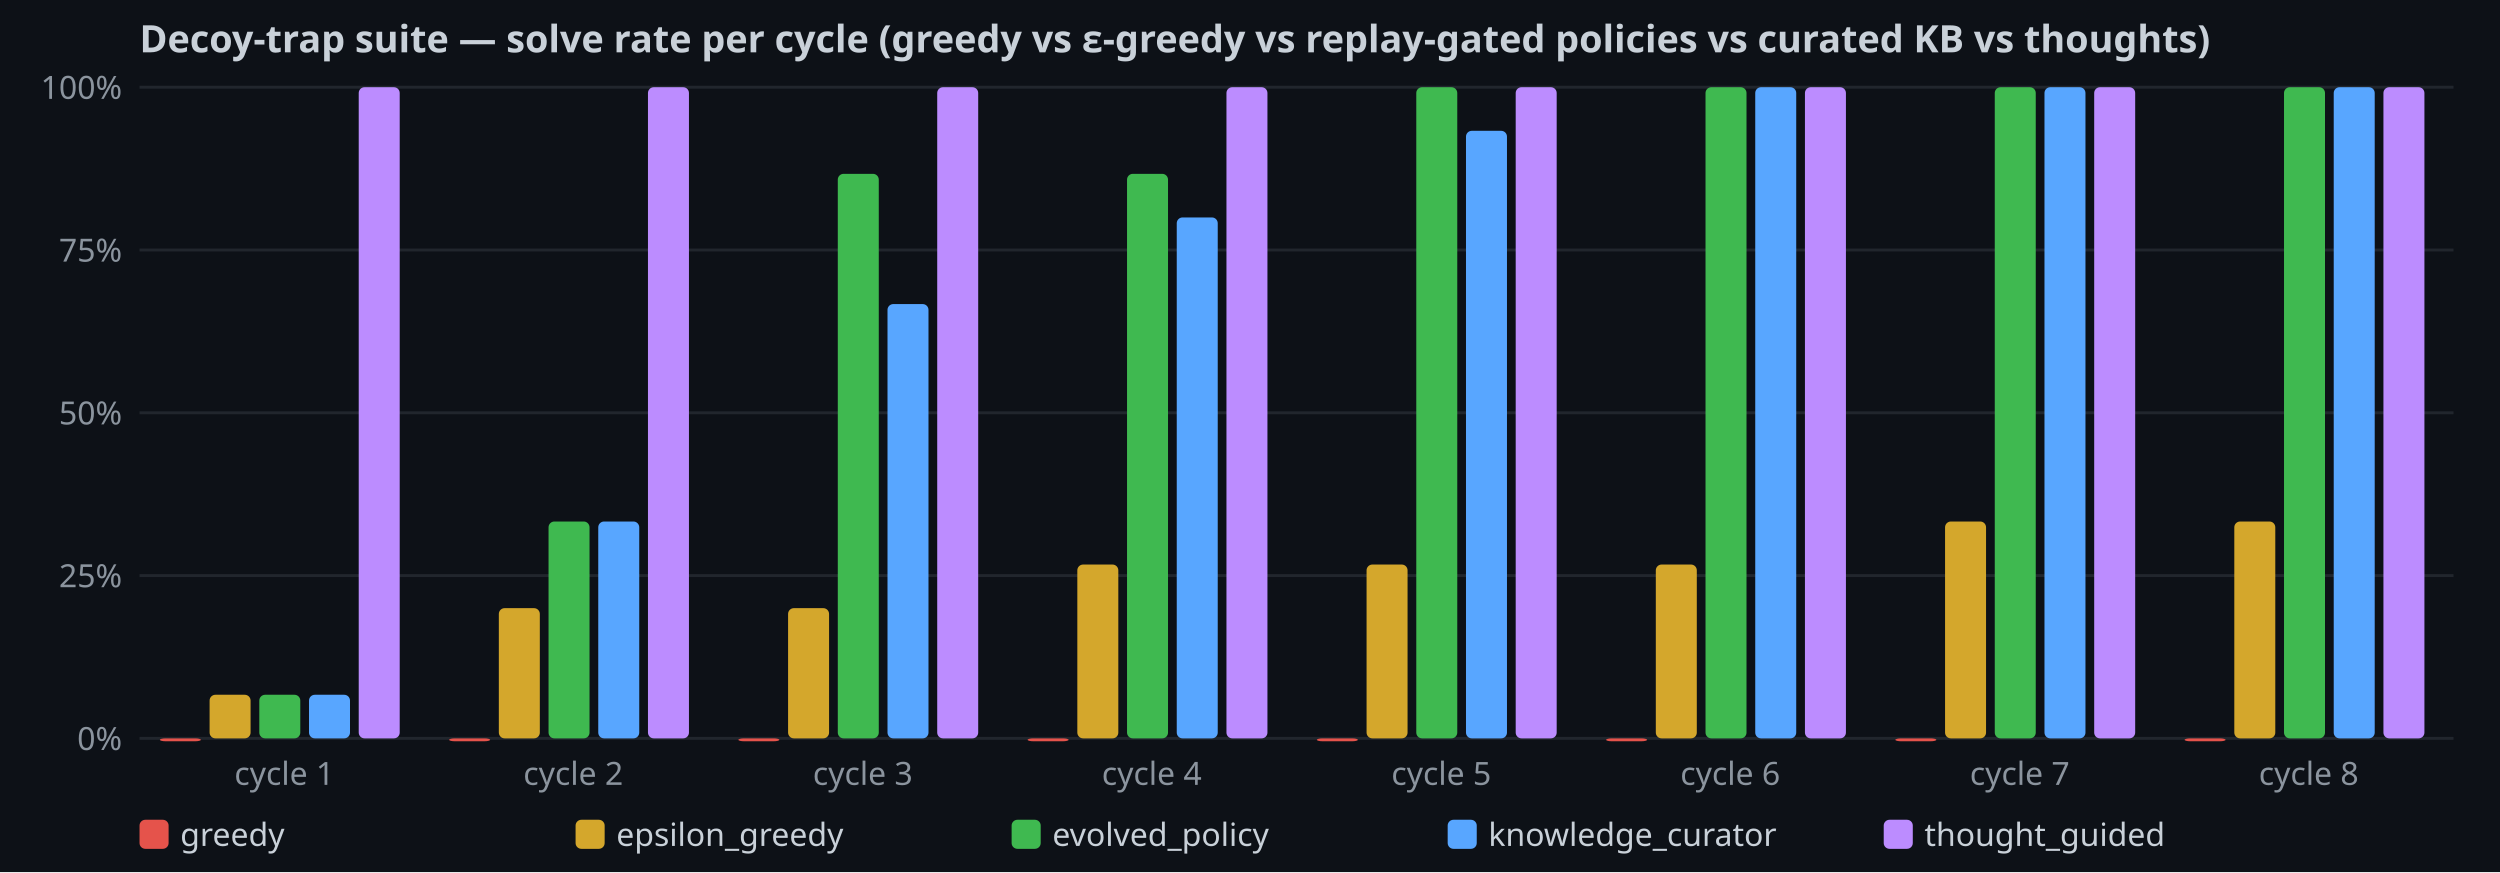
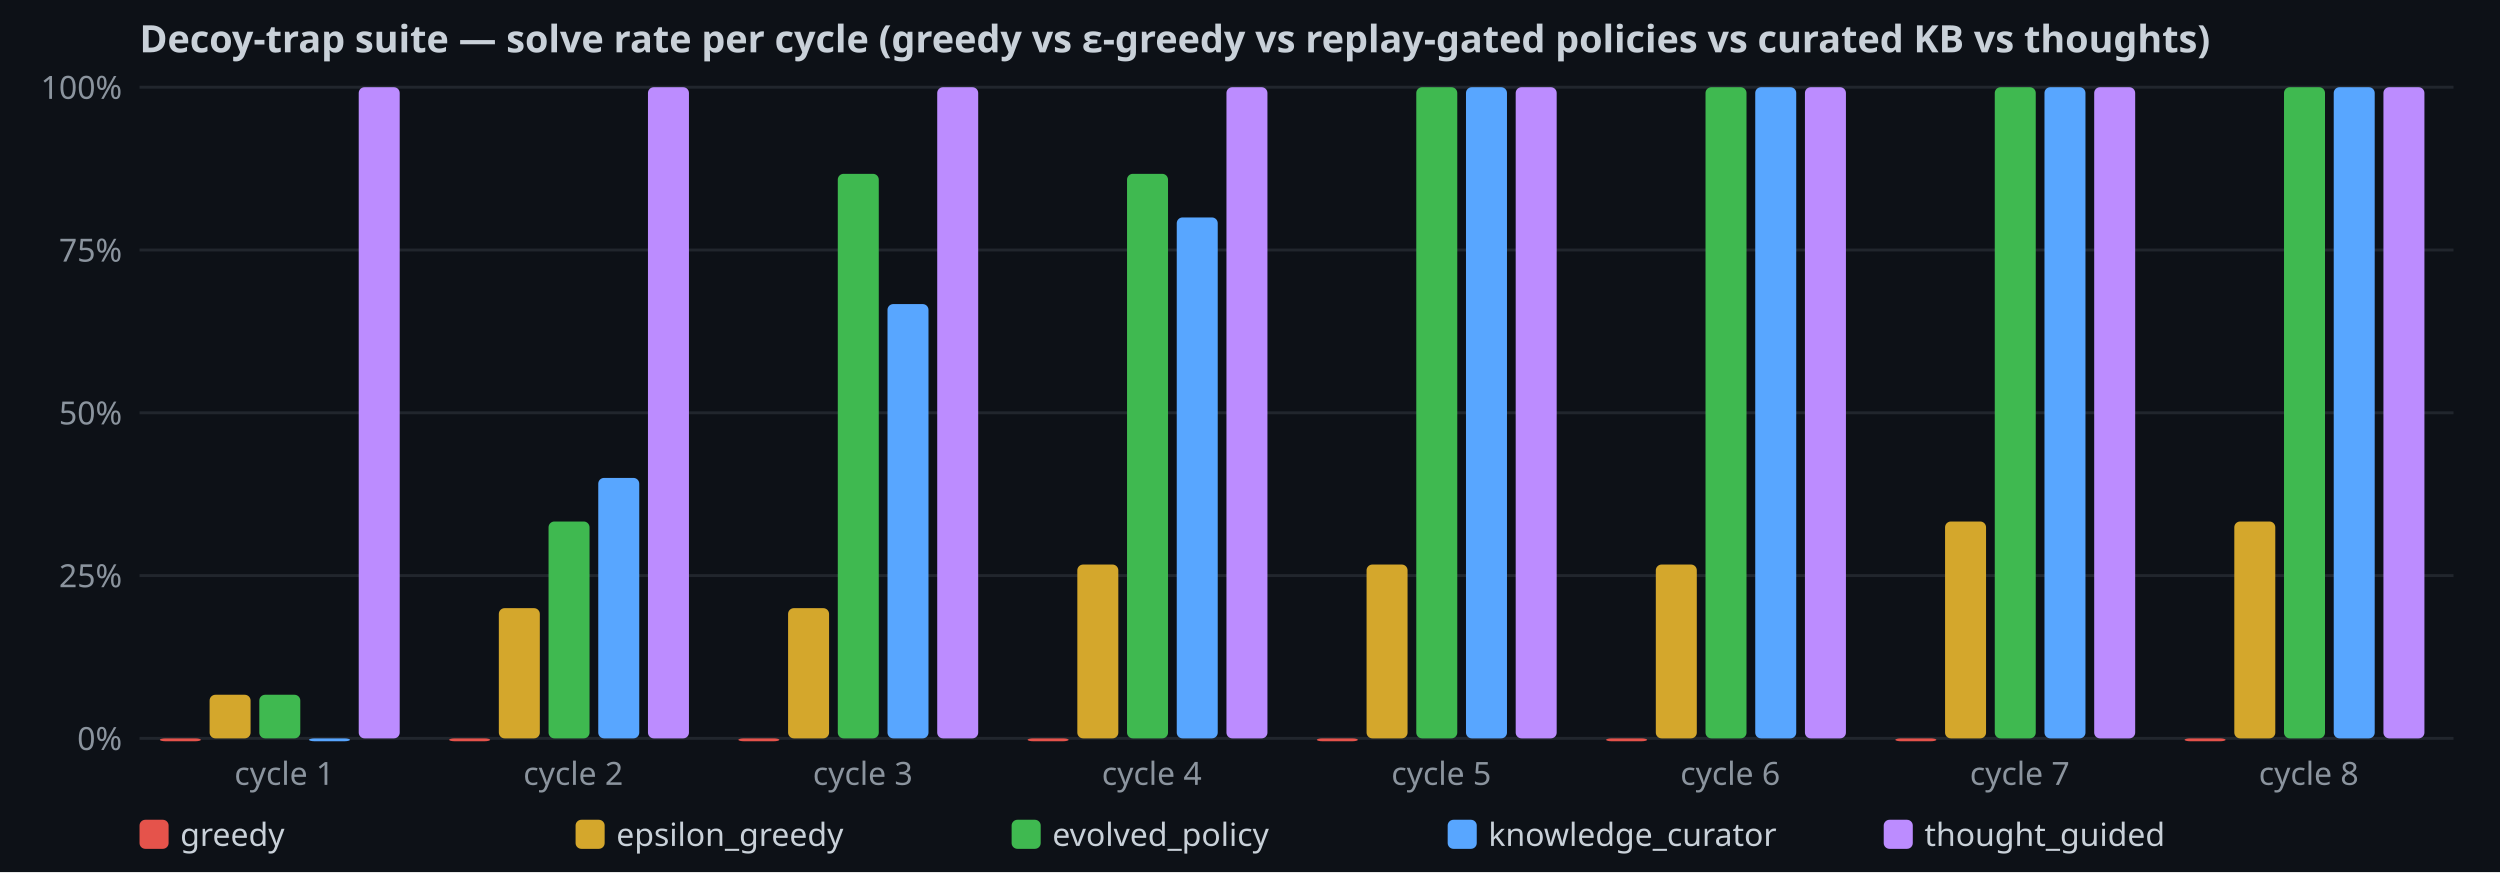
<svg xmlns="http://www.w3.org/2000/svg" width="860" height="300" viewBox="0 0 860 300" font-family="system-ui,sans-serif">
  <rect width="860" height="300" fill="#0d1117" />
  <line x1="48" y1="254.0" x2="844" y2="254.0" stroke="#21262d" stroke-width="1" />
  <text x="42" y="258.0" fill="#8b949e" font-size="11" text-anchor="end">0%</text>
  <line x1="48" y1="198.0" x2="844" y2="198.0" stroke="#21262d" stroke-width="1" />
  <text x="42" y="202.0" fill="#8b949e" font-size="11" text-anchor="end">25%</text>
  <line x1="48" y1="142.0" x2="844" y2="142.0" stroke="#21262d" stroke-width="1" />
  <text x="42" y="146.0" fill="#8b949e" font-size="11" text-anchor="end">50%</text>
  <line x1="48" y1="86.0" x2="844" y2="86.0" stroke="#21262d" stroke-width="1" />
  <text x="42" y="90.0" fill="#8b949e" font-size="11" text-anchor="end">75%</text>
  <line x1="48" y1="30.0" x2="844" y2="30.0" stroke="#21262d" stroke-width="1" />
  <text x="42" y="34.0" fill="#8b949e" font-size="11" text-anchor="end">100%</text>
  <rect x="55.0" y="254.0" width="14.1" height="1.0" rx="2" fill="#e5534b" />
  <rect x="154.5" y="254.0" width="14.1" height="1.0" rx="2" fill="#e5534b" />
  <rect x="254.0" y="254.0" width="14.1" height="1.0" rx="2" fill="#e5534b" />
  <rect x="353.5" y="254.0" width="14.1" height="1.0" rx="2" fill="#e5534b" />
  <rect x="453.0" y="254.0" width="14.1" height="1.0" rx="2" fill="#e5534b" />
  <rect x="552.5" y="254.0" width="14.1" height="1.0" rx="2" fill="#e5534b" />
  <rect x="652.0" y="254.0" width="14.1" height="1.0" rx="2" fill="#e5534b" />
  <rect x="751.5" y="254.0" width="14.1" height="1.0" rx="2" fill="#e5534b" />
  <rect x="72.1" y="239.0" width="14.1" height="15.0" rx="2" fill="#d4a72c" />
  <rect x="171.6" y="209.2" width="14.1" height="44.8" rx="2" fill="#d4a72c" />
  <rect x="271.1" y="209.2" width="14.1" height="44.8" rx="2" fill="#d4a72c" />
  <rect x="370.6" y="194.2" width="14.1" height="59.8" rx="2" fill="#d4a72c" />
  <rect x="470.1" y="194.2" width="14.1" height="59.8" rx="2" fill="#d4a72c" />
  <rect x="569.6" y="194.2" width="14.1" height="59.8" rx="2" fill="#d4a72c" />
  <rect x="669.1" y="179.4" width="14.1" height="74.6" rx="2" fill="#d4a72c" />
  <rect x="768.6" y="179.4" width="14.1" height="74.6" rx="2" fill="#d4a72c" />
  <rect x="89.2" y="239.0" width="14.1" height="15.0" rx="2" fill="#3fb950" />
  <rect x="188.7" y="179.4" width="14.1" height="74.6" rx="2" fill="#3fb950" />
  <rect x="288.2" y="59.8" width="14.1" height="194.2" rx="2" fill="#3fb950" />
  <rect x="387.7" y="59.8" width="14.1" height="194.2" rx="2" fill="#3fb950" />
  <rect x="487.2" y="30.0" width="14.1" height="224.0" rx="2" fill="#3fb950" />
  <rect x="586.7" y="30.0" width="14.1" height="224.0" rx="2" fill="#3fb950" />
  <rect x="686.2" y="30.0" width="14.1" height="224.0" rx="2" fill="#3fb950" />
  <rect x="785.7" y="30.0" width="14.1" height="224.0" rx="2" fill="#3fb950" />
-   <rect x="106.3" y="239.0" width="14.1" height="15.0" rx="2" fill="#58a6ff" />
-   <rect x="205.8" y="179.4" width="14.1" height="74.6" rx="2" fill="#58a6ff" />
+   <rect x="106.3" y="254.0" width="14.1" height="1.0" rx="2" fill="#58a6ff" />
+   <rect x="205.8" y="164.4" width="14.1" height="89.6" rx="2" fill="#58a6ff" />
  <rect x="305.3" y="104.6" width="14.1" height="149.4" rx="2" fill="#58a6ff" />
  <rect x="404.8" y="74.8" width="14.1" height="179.2" rx="2" fill="#58a6ff" />
-   <rect x="504.3" y="45.0" width="14.1" height="209.0" rx="2" fill="#58a6ff" />
+   <rect x="504.3" y="30.0" width="14.1" height="224.0" rx="2" fill="#58a6ff" />
  <rect x="603.8" y="30.0" width="14.1" height="224.0" rx="2" fill="#58a6ff" />
  <rect x="703.3" y="30.0" width="14.1" height="224.0" rx="2" fill="#58a6ff" />
  <rect x="802.8" y="30.0" width="14.1" height="224.0" rx="2" fill="#58a6ff" />
  <rect x="123.4" y="30.0" width="14.1" height="224.0" rx="2" fill="#bc8cff" />
  <rect x="222.9" y="30.0" width="14.1" height="224.0" rx="2" fill="#bc8cff" />
  <rect x="322.4" y="30.0" width="14.1" height="224.0" rx="2" fill="#bc8cff" />
  <rect x="421.9" y="30.0" width="14.1" height="224.0" rx="2" fill="#bc8cff" />
  <rect x="521.4" y="30.0" width="14.1" height="224.0" rx="2" fill="#bc8cff" />
  <rect x="620.9" y="30.0" width="14.1" height="224.0" rx="2" fill="#bc8cff" />
  <rect x="720.4" y="30.0" width="14.1" height="224.0" rx="2" fill="#bc8cff" />
  <rect x="819.9" y="30.0" width="14.1" height="224.0" rx="2" fill="#bc8cff" />
  <text x="97.8" y="270" fill="#8b949e" font-size="11" text-anchor="middle">cycle 1</text>
  <text x="197.2" y="270" fill="#8b949e" font-size="11" text-anchor="middle">cycle 2</text>
  <text x="296.8" y="270" fill="#8b949e" font-size="11" text-anchor="middle">cycle 3</text>
  <text x="396.2" y="270" fill="#8b949e" font-size="11" text-anchor="middle">cycle 4</text>
  <text x="495.8" y="270" fill="#8b949e" font-size="11" text-anchor="middle">cycle 5</text>
  <text x="595.2" y="270" fill="#8b949e" font-size="11" text-anchor="middle">cycle 6</text>
  <text x="694.8" y="270" fill="#8b949e" font-size="11" text-anchor="middle">cycle 7</text>
  <text x="794.2" y="270" fill="#8b949e" font-size="11" text-anchor="middle">cycle 8</text>
  <rect x="48" y="282" width="10" height="10" rx="2" fill="#e5534b" />
  <text x="62" y="291" fill="#c9d1d9" font-size="11">greedy</text>
  <rect x="198" y="282" width="10" height="10" rx="2" fill="#d4a72c" />
  <text x="212" y="291" fill="#c9d1d9" font-size="11">epsilon_greedy</text>
  <rect x="348" y="282" width="10" height="10" rx="2" fill="#3fb950" />
  <text x="362" y="291" fill="#c9d1d9" font-size="11">evolved_policy</text>
  <rect x="498" y="282" width="10" height="10" rx="2" fill="#58a6ff" />
  <text x="512" y="291" fill="#c9d1d9" font-size="11">knowledge_curator</text>
  <rect x="648" y="282" width="10" height="10" rx="2" fill="#bc8cff" />
  <text x="662" y="291" fill="#c9d1d9" font-size="11">thought_guided</text>
  <text x="48" y="18" fill="#c9d1d9" font-size="13" font-weight="600">Decoy-trap suite — solve rate per cycle (greedy vs ε-greedy vs replay-gated policies vs curated KB vs thoughts)</text>
</svg>
